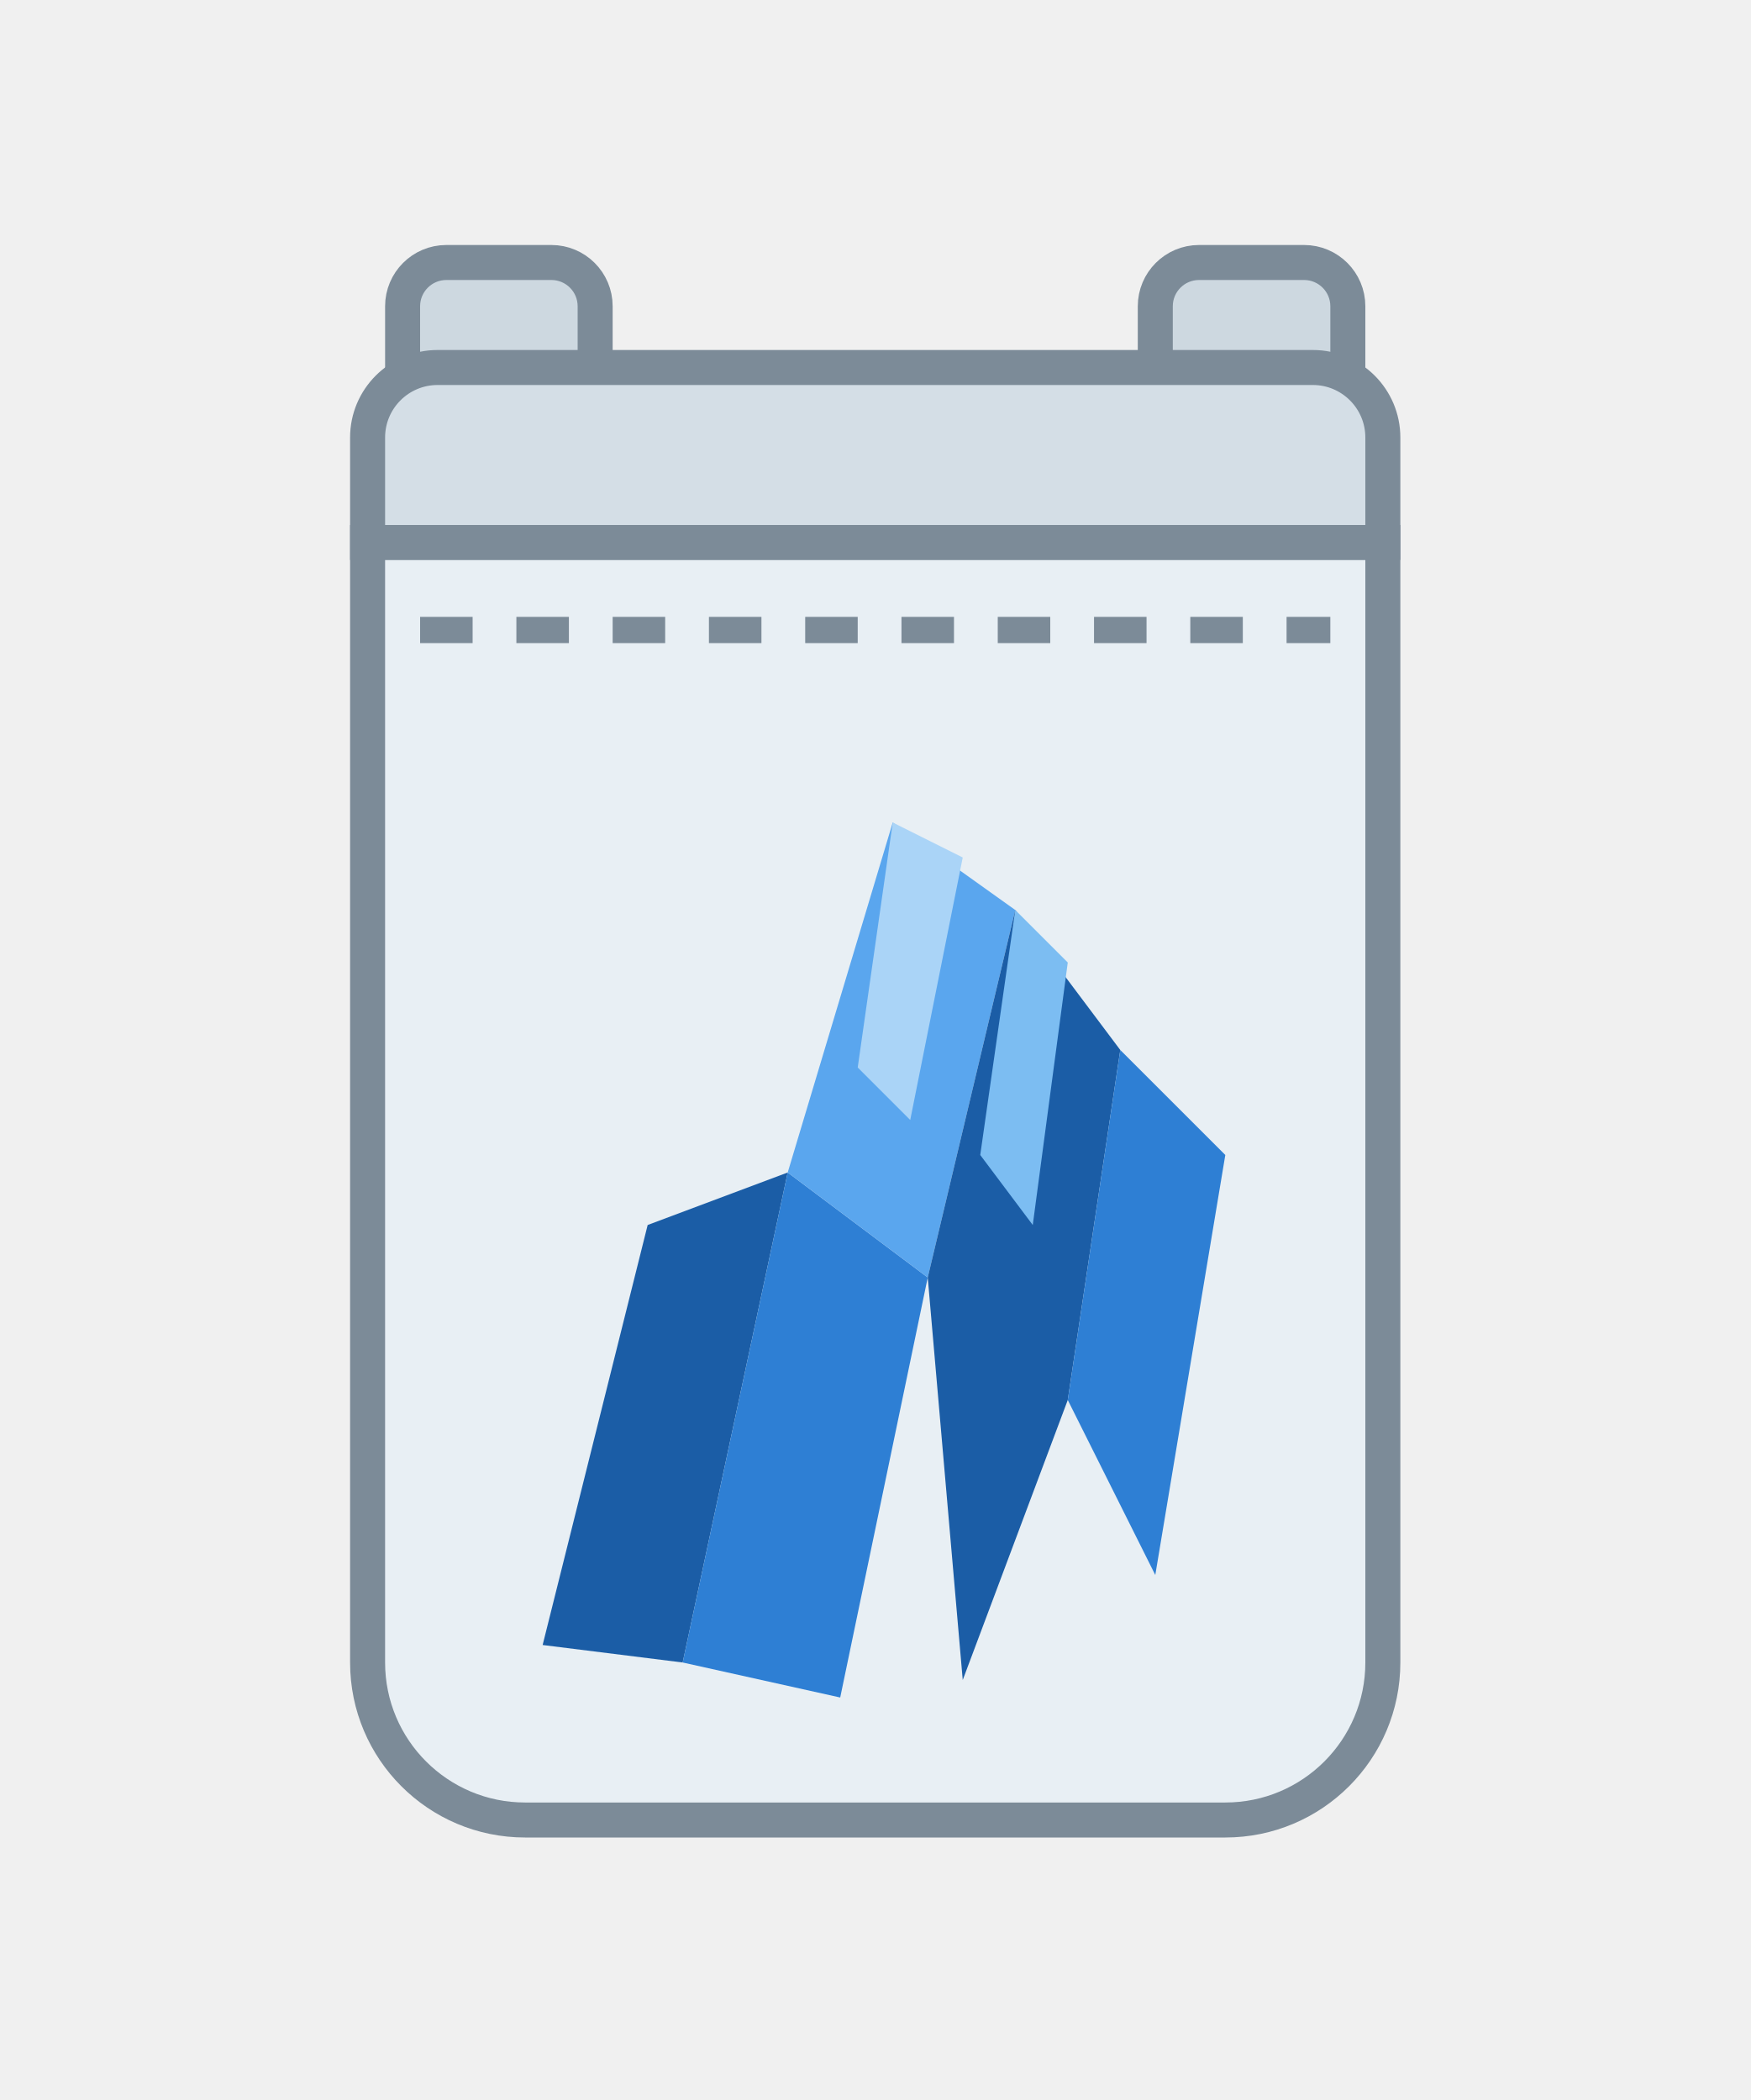
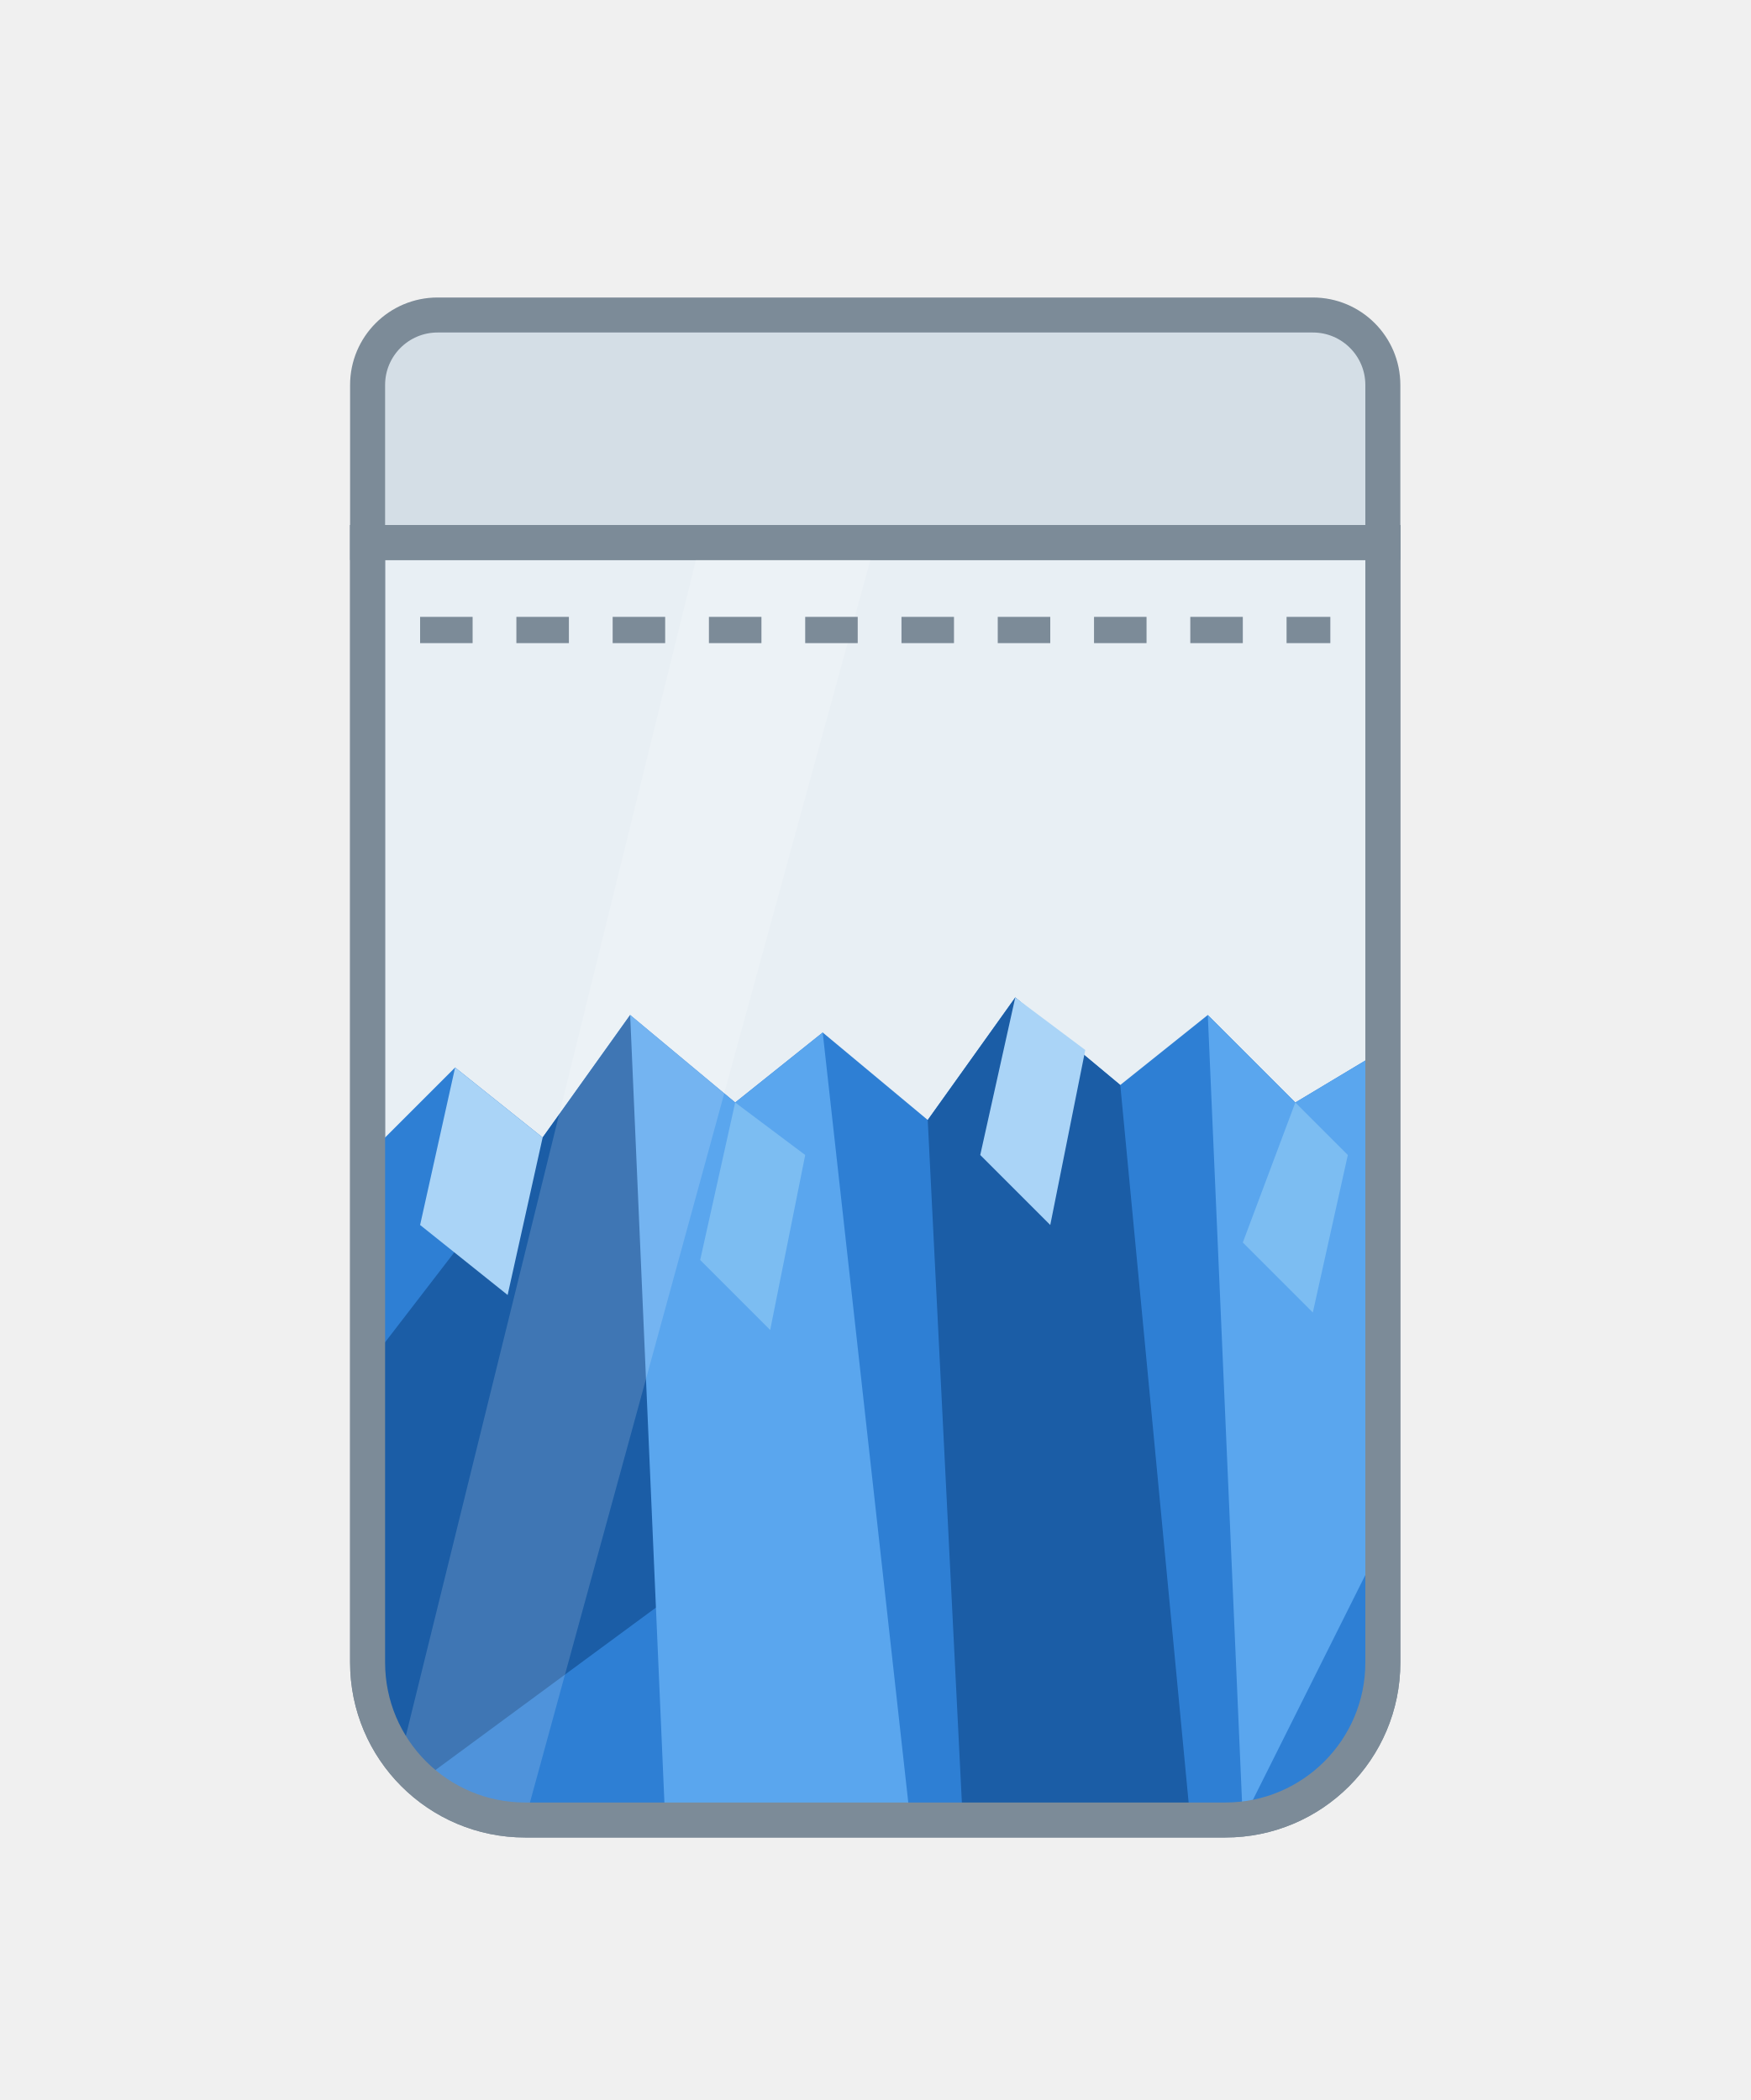
<svg xmlns="http://www.w3.org/2000/svg" viewBox="0 0 100 120" width="100" height="120" role="img" aria-label="Tuetchen mit blauem Inhalt">
-   <rect x="23" y="15" width="11" height="9" rx="2.5" fill="#cdd8e0" stroke="#7c8b98" stroke-width="2" />
-   <rect x="66" y="15" width="11" height="9" rx="2.5" fill="#cdd8e0" stroke="#7c8b98" stroke-width="2" />
-   <path d="M25 21 h50 a4 4 0 0 1 4 4 v6 h-58 v-6 a4 4 0 0 1 4 -4 z" fill="#d4dee6" stroke="#7c8b98" stroke-width="2" />
+   <defs>
+     <clipPath id="bagClip">
+       <path d="M21 31 h58 v64 a9 9 0 0 1 -9 9 h-40 a9 9 0 0 1 -9 -9 z" />
+     </clipPath>
+   </defs>
+   <path d="M25 18 h50 a4 4 0 0 1 4 4 v9 h-58 v-9 a4 4 0 0 1 4 -4 z" fill="#d4dee6" stroke="#7c8b98" stroke-width="2" />
  <path d="M21 31 h58 v64 a9 9 0 0 1 -9 9 h-40 a9 9 0 0 1 -9 -9 z" fill="#e2eef8" fill-opacity="0.55" stroke="#7c8b98" stroke-width="2" />
+   <g clip-path="url(#bagClip)">
+     <polygon points="21,66 26,61 31,65 36,58 42,63 47,59 53,64 58,57 64,62 69,58 74,63 79,60 79,104 21,104" fill="#2e7fd4" />
+     <polygon points="21,104 21,78 31,65 36,58 40,90" fill="#1b5da6" />
+     <polygon points="36,58 42,63 47,59 52,104 38,104" fill="#5aa6ee" />
+     <polygon points="53,64 58,57 64,62 68,104 55,104" fill="#1b5da6" />
+     <polygon points="69,58 74,63 79,60 79,88 71,104" fill="#5aa6ee" />
+     <polygon points="26,61 31,65 29,74 24,70" fill="#aad4f7" />
+     <polygon points="58,57 62,60 60,70 56,66" fill="#aad4f7" />
+     <polygon points="42,63 46,66 44,76 40,72" fill="#7cbdf2" />
+     <polygon points="74,63 77,66 75,75 71,71" fill="#7cbdf2" />
+     <polygon points="40,31 50,31 30,104 22,104" fill="#ffffff" opacity="0.16" />
+   </g>
+   <path d="M21 31 h58 v64 a9 9 0 0 1 -9 9 h-40 a9 9 0 0 1 -9 -9 z" fill="none" stroke="#7c8b98" stroke-width="2" />
  <line x1="24" y1="36" x2="76" y2="36" stroke="#7c8b98" stroke-width="1.5" stroke-dasharray="3 2.5" />
-   <polygon points="31,94 37,70 45,67 39,95" fill="#1b5da6" />
-   <polygon points="39,95 45,67 53,73 48,97" fill="#2e7fd4" />
-   <polygon points="45,67 51,47 58,52 53,73" fill="#5aa6ee" />
-   <polygon points="53,73 58,52 64,60 61,80 55,96" fill="#1b5da6" />
-   <polygon points="61,80 64,60 70,66 66,90" fill="#2e7fd4" />
-   <polygon points="51,47 55,49 52,64 49,61" fill="#aad4f7" />
-   <polygon points="58,52 61,55 59,70 56,66" fill="#7cbdf2" />
</svg>
